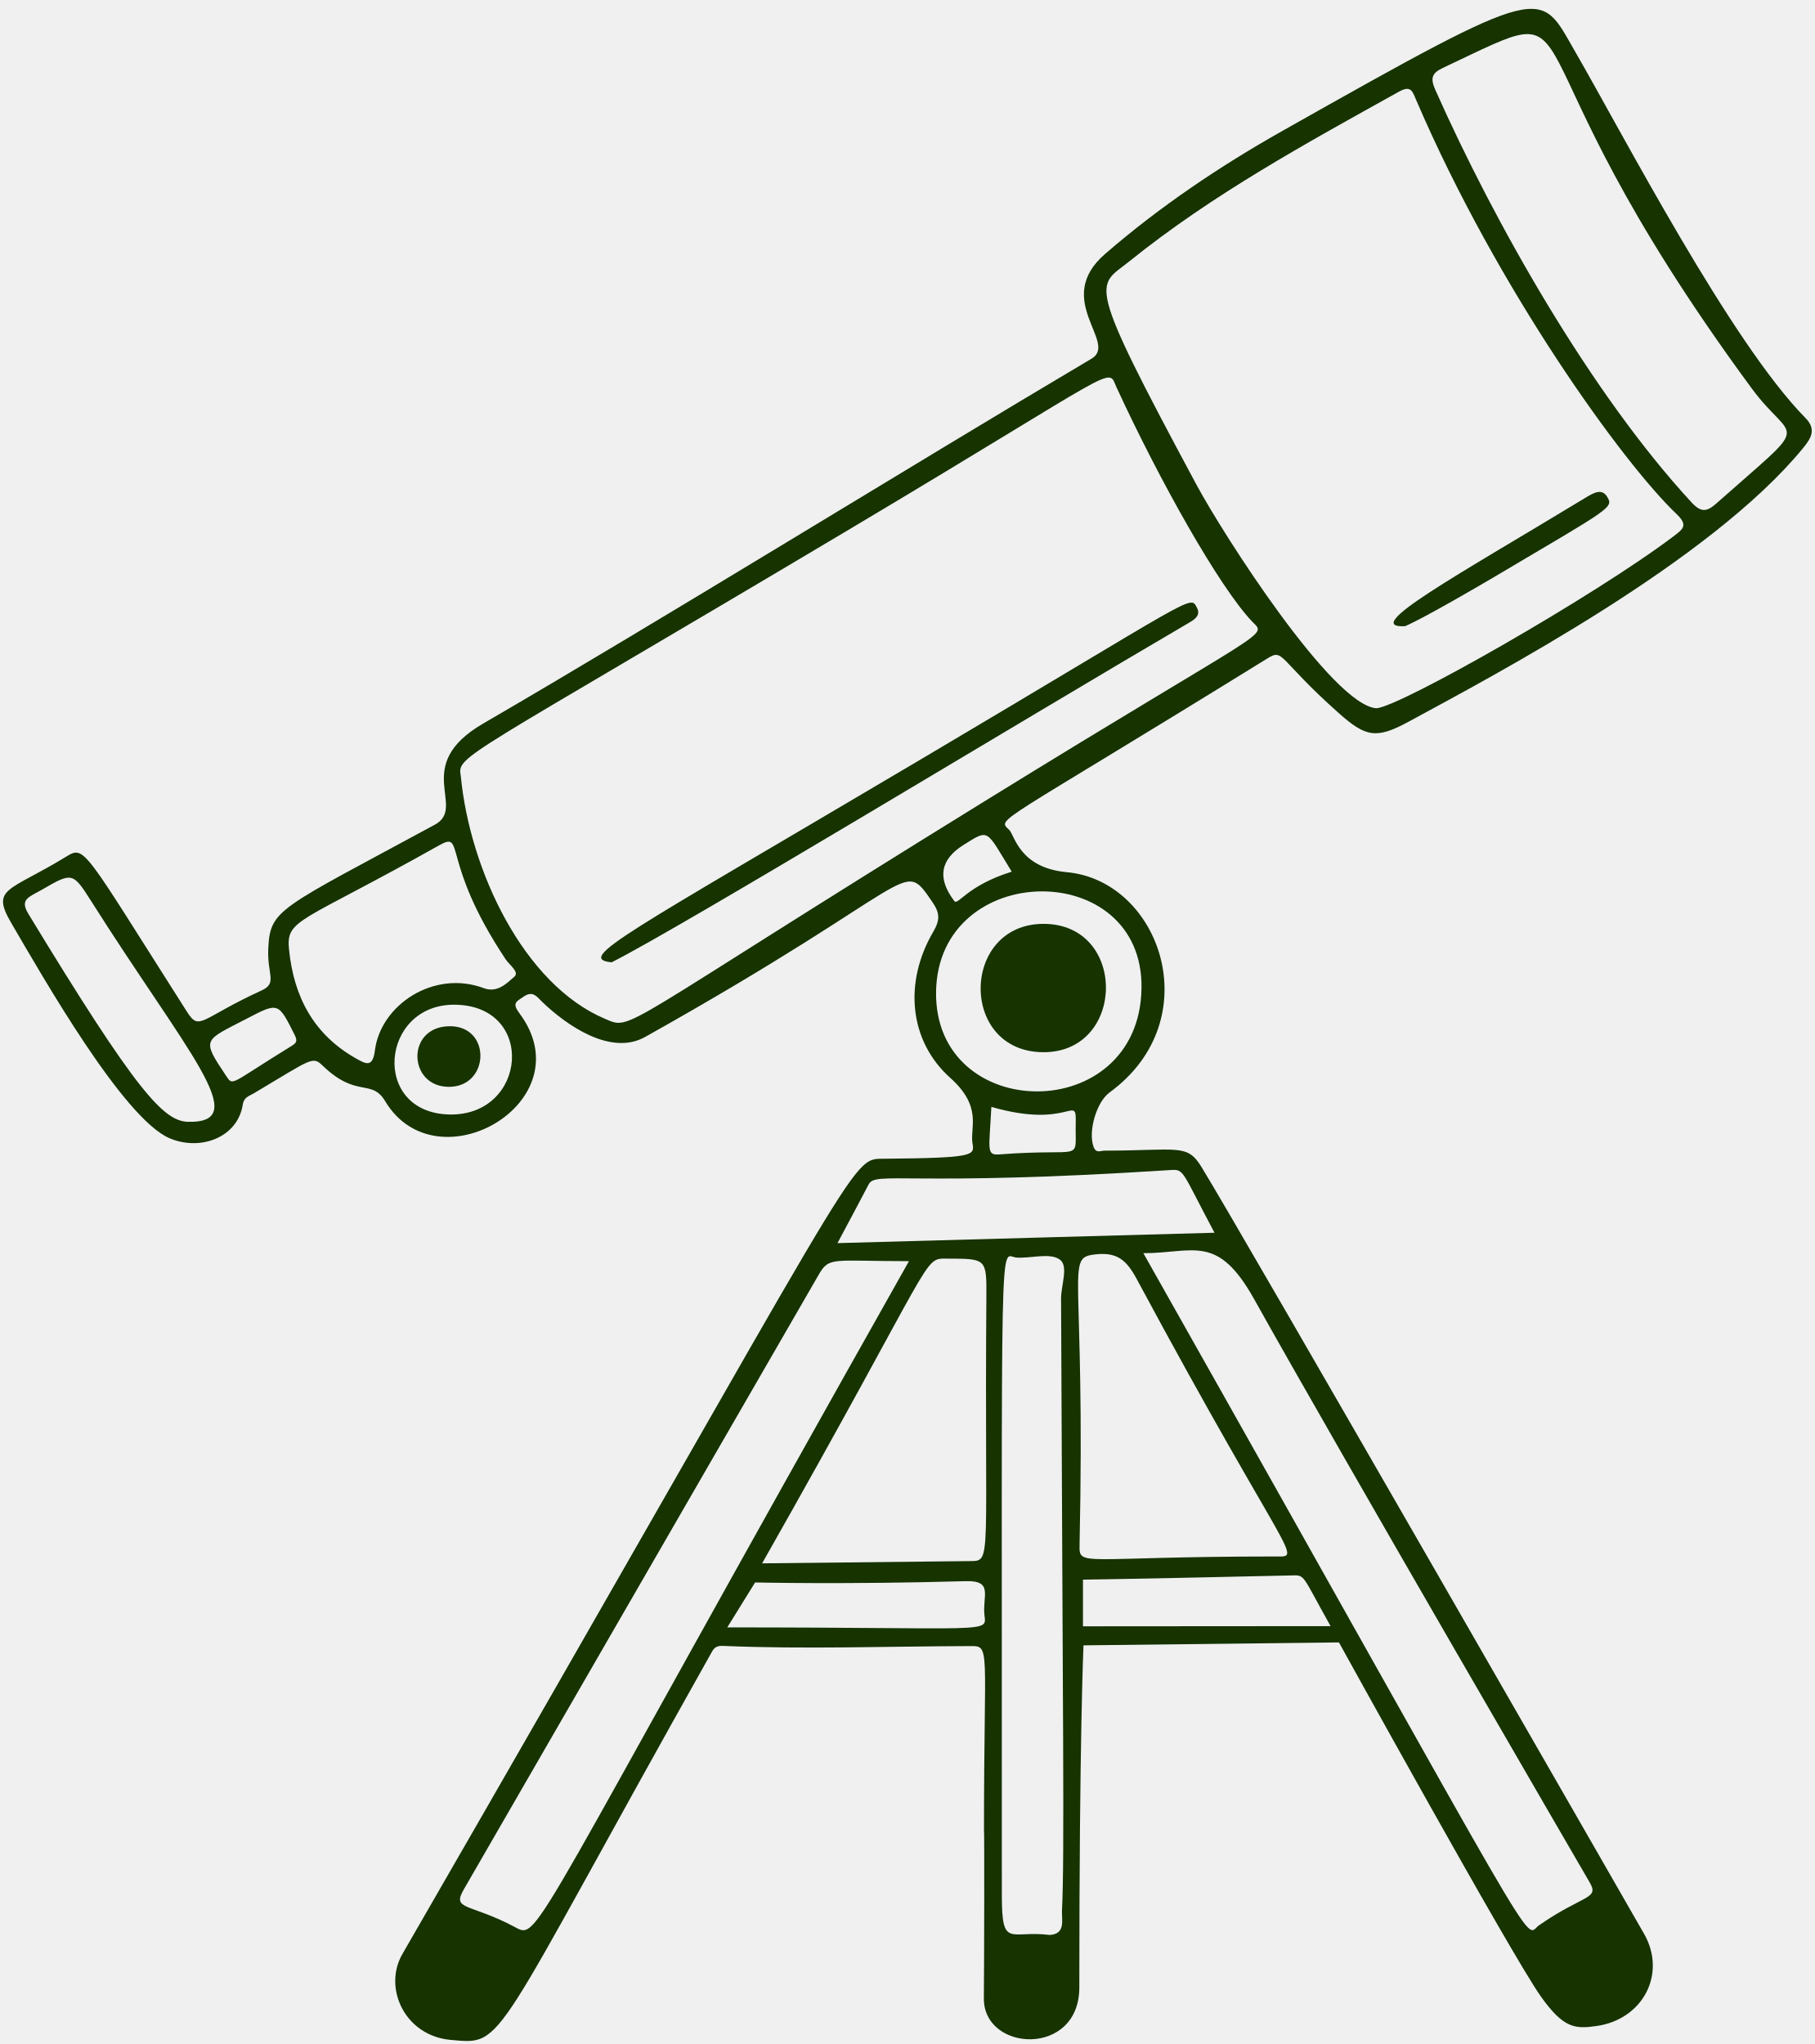
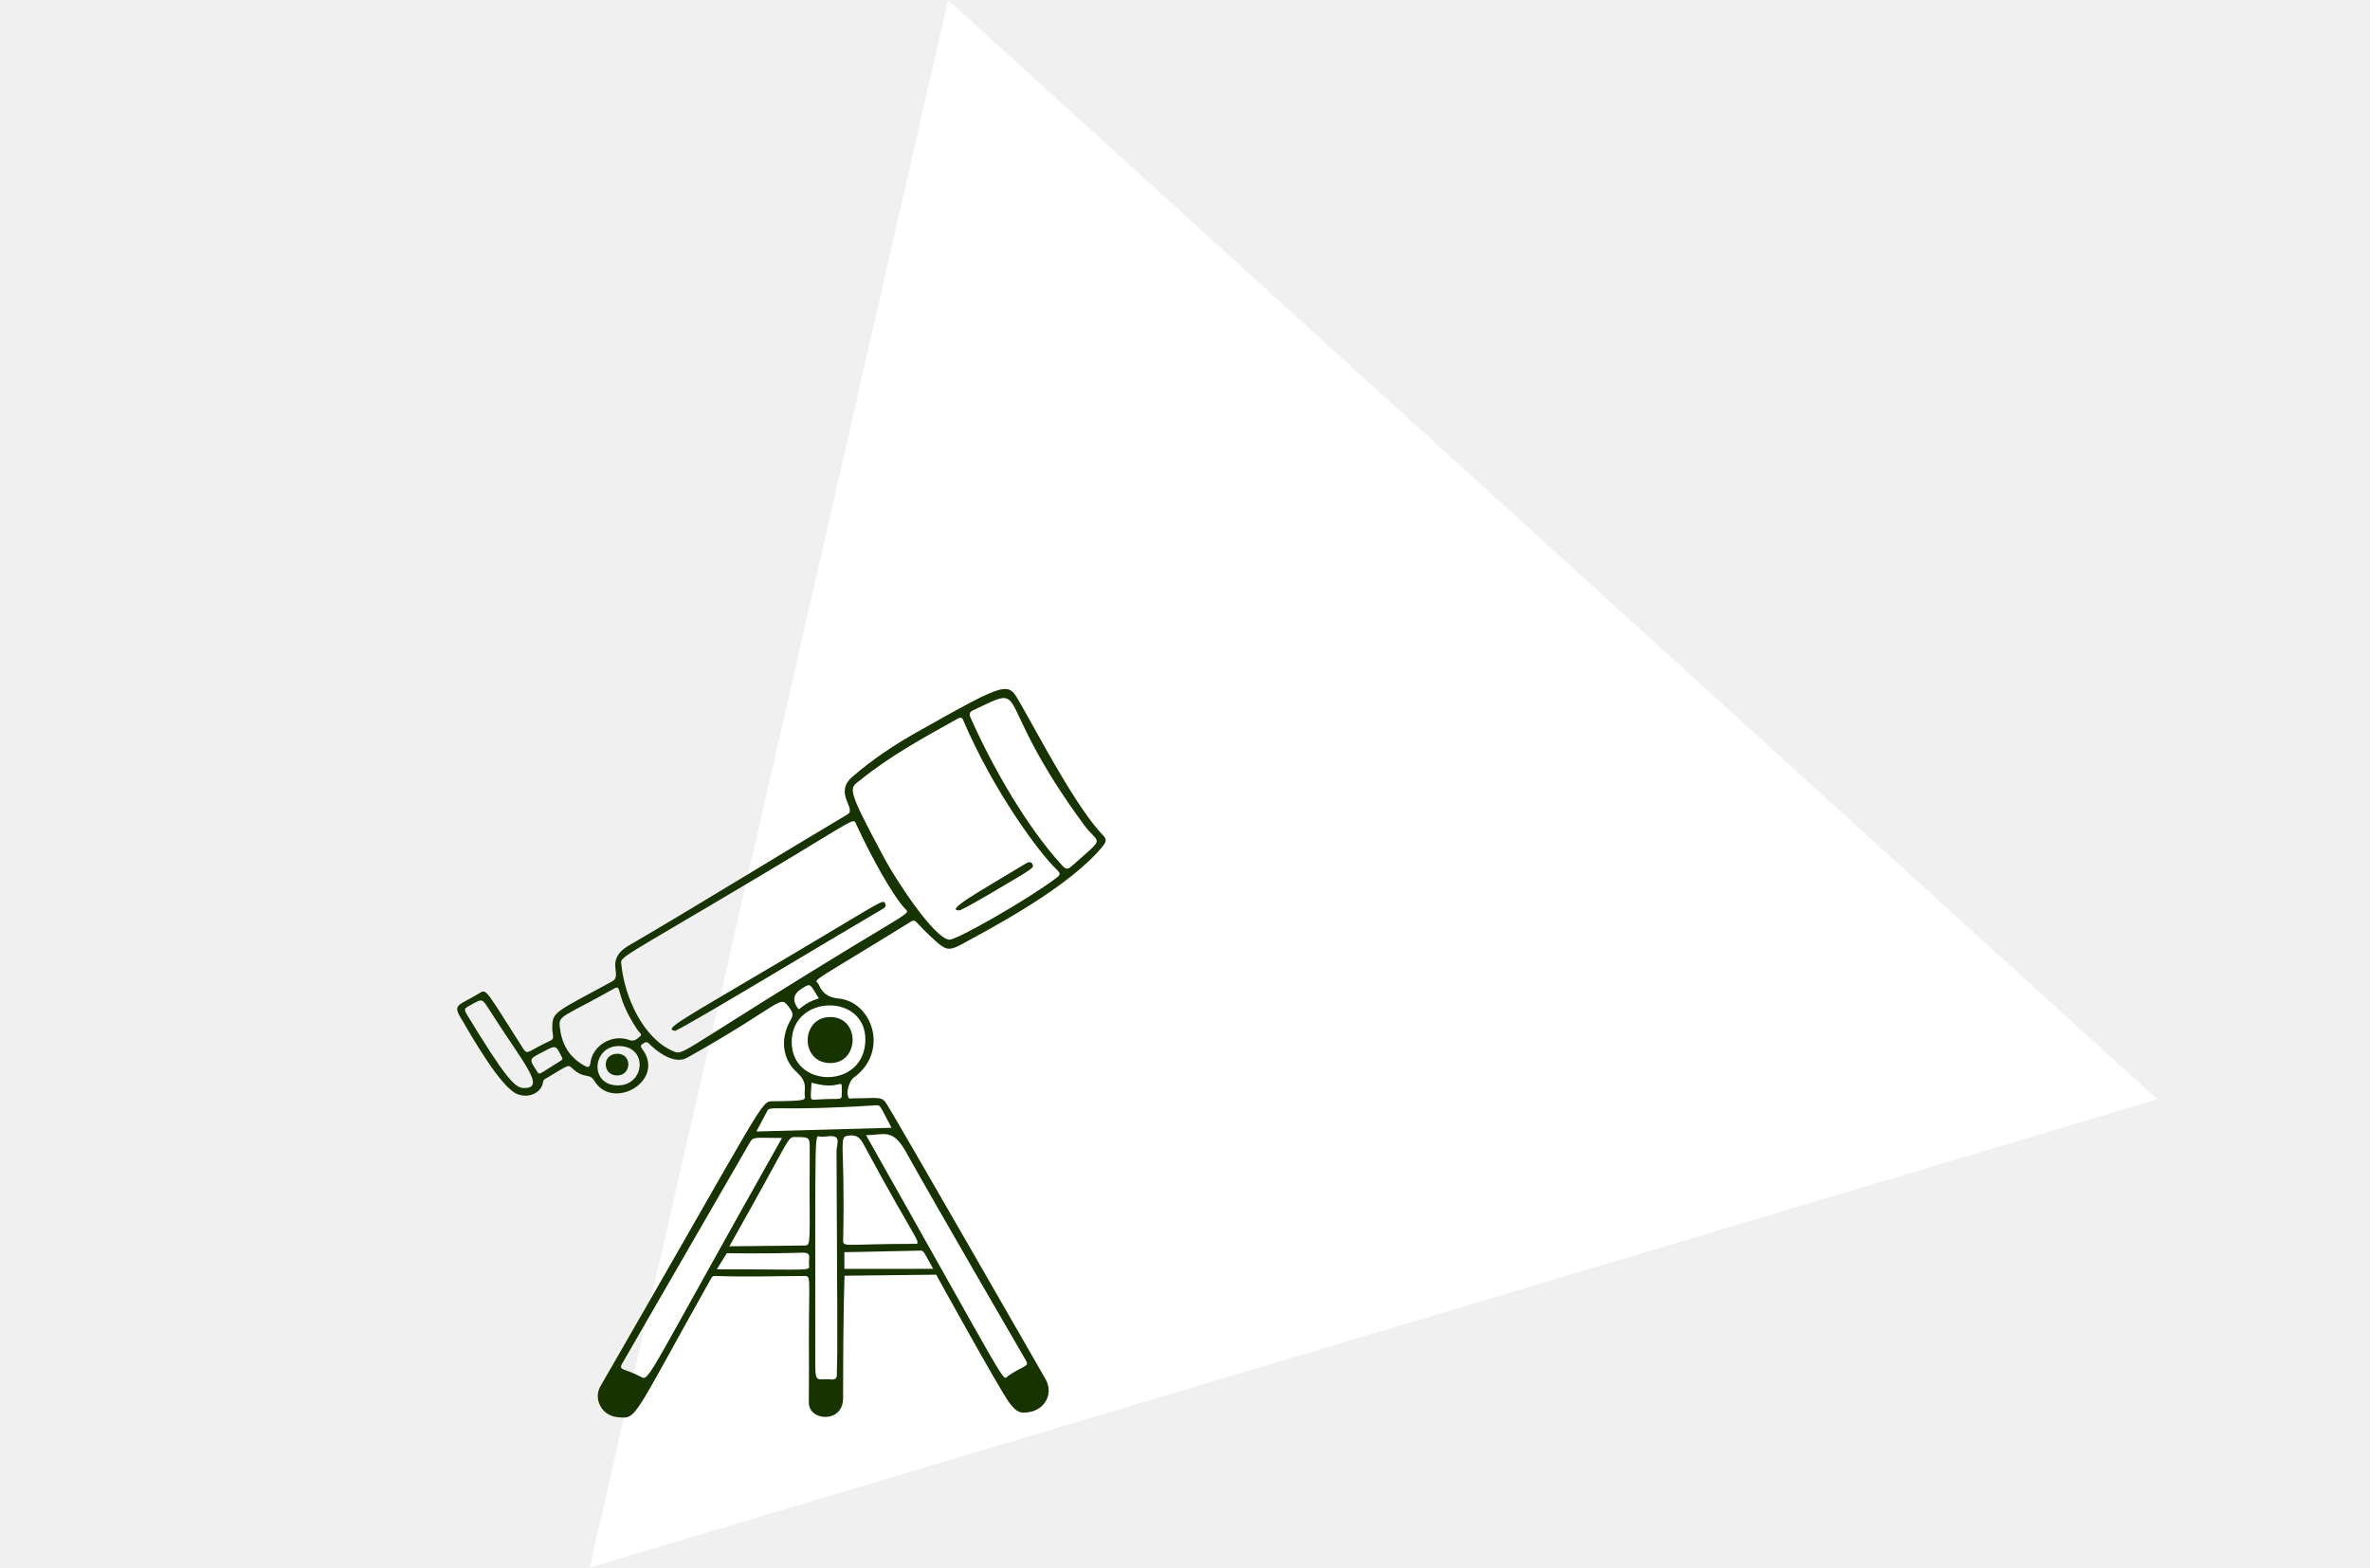
- <svg xmlns="http://www.w3.org/2000/svg" width="166" height="187" viewBox="0 0 166 187" fill="none">
-   <path d="M90.026 167.348C90.026 150.51 90.658 150.592 88.76 150.596C81.208 150.616 73.656 150.896 66.106 150.578C65.396 150.548 65.25 150.91 65.014 151.332C44.666 187.554 46.284 187.08 41.228 186.624C37.02 186.244 35.032 181.856 36.814 178.772C79.328 105.104 77.678 106.038 80.824 106.01C89.198 105.934 89.168 105.722 88.974 104.594C88.73 103.174 89.92 101.274 86.938 98.608C83.176 95.244 82.666 89.882 85.384 85.248C86.03 84.146 85.978 83.502 85.298 82.516C82.416 78.338 84.418 80.644 59.02 94.87C55.9 96.618 51.89 93.856 49.596 91.652C49.148 91.222 48.77 90.586 47.914 91.174C47.244 91.634 46.816 91.756 47.526 92.706C53.54 100.758 39.98 108.636 35.242 100.748C33.98 98.648 32.654 100.504 29.54 97.512C28.582 96.59 28.58 96.842 23.206 100.034C22.802 100.274 22.318 100.374 22.216 101.036C21.752 104.088 18.31 105.334 15.504 104.13C11.292 102.322 3.966 89.466 1.034 84.448C-0.864 81.2 0.806 81.586 6.056 78.372C7.786 77.314 7.566 77.578 17.106 92.564C18.272 94.396 18.324 93.182 23.922 90.62C25.416 89.936 24.424 89.192 24.546 86.748C24.726 83.142 25.506 83.188 39.786 75.448C42.764 73.834 37.562 70.052 44.218 66.188C60.036 57.004 83.15 42.72 99.88 32.806C102.32 31.36 96.27 27.42 101.106 23.232C106.12 18.89 111.586 15.218 117.346 11.966C141.688 -1.776 140.786 -1.034 144.076 4.66C148.574 12.444 158.318 31.27 165.19 38.248C166.228 39.302 165.666 40.14 164.944 41.02C156.476 51.328 137.084 61.572 128.872 66.028C125.874 67.656 124.93 67.418 122.426 65.188C116.896 60.262 117.466 59.302 115.964 60.232C90.672 75.876 91.236 74.822 92.342 75.934C92.834 76.428 93.262 79.396 97.604 79.794C106.15 80.576 110.64 93.29 101.512 99.948C100.302 100.83 99.522 103.568 100.066 104.956C100.294 105.538 100.712 105.27 101.042 105.27C107.798 105.262 108.596 104.608 109.906 106.734C113.568 112.674 150.38 176.854 150.41 176.906C152.51 180.562 150.328 184.738 146.086 185.352C144.09 185.642 143.044 185.566 140.968 182.642C138.296 178.876 122.502 150.26 122.502 150.26L99.13 150.528C99.13 150.528 98.746 159.118 98.748 181.828C98.748 188.226 89.954 187.74 90.014 182.804C90.044 180.274 90.07 167.348 90.026 167.348ZM42.16 71.018C42.994 79.636 47.91 90.058 55.34 93.204C57.93 94.3 56.006 94.332 90.34 73.144C116.48 57.012 115.928 58.304 114.562 56.866C111.54 53.688 106.072 43.944 102.156 35.446C101.27 33.522 102.99 33.376 77.638 48.47C41.79 69.812 41.846 69.068 42.16 71.018ZM125.938 64.796C128.116 64.642 145.8 54.586 153.11 49.068C154.006 48.392 154.466 48.052 153.382 47.02C148.538 42.416 137.022 26.532 129.566 9.146C129.222 8.342 129.094 7.774 127.982 8.392C119.484 13.122 110.942 17.772 103.326 23.908C100.336 26.318 99.166 25.18 109.45 44.316C111.968 49.002 121.942 64.554 125.938 64.796ZM160.254 35.518C135.93 2.45 147.09 -0.892 132.022 6.206C130.99 6.692 130.848 7.16 131.32 8.224C136.74 20.416 145.542 35.972 154.754 45.956C155.624 46.898 156.148 46.842 157.026 46.064C166.034 38.07 164.108 40.758 160.254 35.518ZM104.608 114.652C142.236 181.304 139.286 177.2 140.808 176.14C144.896 173.298 146.378 173.78 145.416 172.172C145.39 172.128 122.6 132.922 114.74 118.85C111.37 112.818 109.22 114.65 104.606 114.65L104.608 114.652ZM83.162 115.38C76.084 115.38 75.872 114.932 74.884 116.654L42.444 172.838C41.29 174.808 42.956 174.072 47.19 176.344C49.362 177.51 48.394 177.054 83.162 115.38ZM69.728 143.026L88.794 142.82C90.778 142.798 90.066 142.894 90.244 118.71C90.27 115.118 90.256 115.158 86.638 115.148C84.354 115.14 85.82 114.654 69.728 143.026ZM91.66 173.418C91.66 178.328 92.418 176.568 96.036 177.024C97.536 176.938 97.116 175.624 97.162 174.754C97.406 170.076 97.228 156.62 97.078 118.81C97.074 117.566 97.8 115.802 96.94 115.218C96.024 114.594 94.354 115.13 93.02 115.054C91.402 114.962 91.68 109.93 91.66 173.418ZM98.772 141.292C98.726 143.418 98.704 142.406 116.594 142.398C119.304 142.398 118.176 143.37 103.982 116.984C103.044 115.242 102.166 114.532 100.186 114.764C97.406 115.09 99.322 115.952 98.77 141.292H98.772ZM26.448 86.898C26.884 91.206 28.704 94.66 32.592 96.846C33.474 97.342 34.098 97.698 34.3 96.102C34.826 91.928 39.698 88.7 44.252 90.4C45.5 90.866 46.348 89.976 47.062 89.354C47.544 88.934 46.606 88.282 46.266 87.77C40.22 78.674 42.63 75.958 40.164 77.344C27.35 84.544 26.156 84.036 26.446 86.896L26.448 86.898ZM111.116 112.78C108.082 107.092 108.37 106.962 107.098 107.044C82.932 108.602 80.124 107.108 79.474 108.356C78.58 110.074 77.662 111.776 76.622 113.73L111.116 112.78ZM104.438 90.41C104.616 78.422 85.848 78.676 85.642 90.706C85.434 102.818 104.25 103.076 104.438 90.41ZM17.196 102.63C23.246 102.78 17.086 96.276 8.284 82.35C6.652 79.768 6.55 79.828 3.86 81.382C2.668 82.07 1.772 82.248 2.594 83.602C12.502 99.926 14.976 102.574 17.196 102.63ZM121.736 148.77C119.038 143.964 119.446 144.102 118.13 144.132C104.106 144.452 99.082 144.518 99.082 144.518V148.786L121.736 148.77ZM66.538 148.886C90.728 148.886 90.268 149.442 90.07 147.78C89.864 146.042 90.926 144.584 88.37 144.656C77.478 144.968 69.086 144.774 69.086 144.774L66.538 148.886ZM41.13 101.962C48.222 102.106 49.082 91.996 41.612 91.918C34.8 91.848 33.896 101.814 41.13 101.962ZM26.66 95.702C27.108 95.428 27.246 95.254 26.956 94.678C25.458 91.694 25.484 91.68 22.602 93.18C18.634 95.246 18.388 94.99 20.692 98.434C21.35 99.418 21.024 99.158 26.66 95.702ZM90.7 101.266C90.506 105.22 90.2 105.71 91.47 105.612C99.382 105 98.328 106.452 98.42 102.698C98.484 100.022 97.864 103.334 90.7 101.266ZM92.564 79.748C90.176 75.866 90.542 75.814 88.176 77.286C86.012 78.632 85.726 80.344 87.306 82.428C87.656 82.888 88.412 81.042 92.564 79.748Z" fill="#163300" />
-   <path d="M55.956 88.042C52.664 87.684 56.944 85.632 84.244 69.474C109.562 54.49 108.868 54.398 109.502 55.584C109.846 56.226 109.42 56.6 108.882 56.914C93.958 65.64 62.294 84.848 55.956 88.042Z" fill="#163300" />
-   <path d="M128.556 57.288C124.36 57.516 133.33 52.648 145.13 45.494C145.882 45.038 146.572 44.694 147.036 45.446C147.656 46.452 147.416 46.444 136.8 52.73C135.754 53.35 130.41 56.484 128.556 57.288Z" fill="#163300" />
-   <path d="M95.488 96.264C87.708 96.272 87.88 84.482 95.514 84.522C103.148 84.562 103.006 96.256 95.488 96.264Z" fill="#163300" />
-   <path d="M41.106 93.886C44.982 93.83 44.832 99.428 41.076 99.432C37.32 99.436 37.126 93.942 41.106 93.886Z" fill="#163300" />
+ <svg xmlns="http://www.w3.org/2000/svg" width="635" height="420" viewBox="0 0 635 420" fill="none">
+   <path d="M254.022 0L578 294.539L158 420L254.022 0Z" fill="white" />
+   <path d="M216.727 359.465C216.727 341.786 217.391 341.872 215.398 341.876C207.468 341.897 199.539 342.191 191.611 341.857C190.866 341.825 190.712 342.206 190.465 342.649C169.099 380.682 170.798 380.184 165.489 379.705C161.071 379.306 158.984 374.699 160.855 371.461C205.494 294.109 203.762 295.09 207.065 295.061C215.858 294.981 215.826 294.758 215.623 293.574C215.366 292.083 216.616 290.088 213.485 287.288C209.535 283.756 208.999 278.126 211.853 273.26C212.531 272.103 212.477 271.427 211.763 270.392C208.737 266.005 210.839 268.426 184.171 283.363C180.895 285.199 176.684 282.299 174.276 279.985C173.805 279.533 173.408 278.865 172.51 279.483C171.806 279.966 171.357 280.094 172.102 281.091C178.417 289.546 164.179 297.818 159.204 289.535C157.879 287.33 156.487 289.279 153.217 286.138C152.211 285.169 152.209 285.434 146.566 288.786C146.142 289.038 145.634 289.143 145.527 289.838C145.04 293.042 141.425 294.351 138.479 293.087C134.057 291.188 126.364 277.689 123.286 272.42C121.293 269.01 123.046 269.415 128.559 266.041C130.375 264.93 130.144 265.207 140.161 280.942C141.386 282.866 141.44 281.591 147.318 278.901C148.887 278.183 147.845 277.402 147.973 274.835C148.162 271.049 148.981 271.097 163.975 262.97C167.102 261.276 161.64 257.305 168.629 253.247C185.238 243.604 209.507 228.606 227.074 218.196C229.636 216.678 223.283 212.541 228.361 208.144C233.626 203.584 239.365 199.729 245.413 196.314C270.972 181.885 270.025 182.664 273.48 188.643C278.203 196.816 288.434 216.583 295.649 223.91C296.739 225.017 296.149 225.897 295.391 226.821C286.5 237.644 266.138 248.401 257.516 253.079C254.368 254.789 253.376 254.539 250.747 252.197C244.941 247.025 245.539 246.017 243.962 246.994C217.406 263.42 217.998 262.313 219.159 263.481C219.676 263.999 220.125 267.116 224.684 267.534C233.657 268.355 238.372 281.704 228.788 288.695C227.517 289.621 226.698 292.496 227.269 293.954C227.509 294.565 227.948 294.283 228.294 294.283C235.388 294.275 236.226 293.588 237.601 295.821C241.446 302.058 280.099 369.447 280.13 369.501C282.335 373.34 280.044 377.725 275.59 378.37C273.494 378.674 272.396 378.594 270.216 375.524C267.411 371.57 250.827 341.523 250.827 341.523L226.286 341.804C226.286 341.804 225.883 350.824 225.885 374.669C225.885 381.387 216.652 380.877 216.715 375.694C216.746 373.038 216.773 359.465 216.727 359.465ZM166.468 258.319C167.344 267.368 172.505 278.311 180.307 281.614C183.026 282.765 181.006 282.799 217.057 260.551C244.504 243.613 243.924 244.969 242.49 243.459C239.317 240.122 233.576 229.891 229.464 220.968C228.533 218.948 230.339 218.795 203.72 234.644C166.079 257.053 166.138 256.271 166.468 258.319ZM254.435 251.786C256.722 251.624 275.29 241.065 282.965 235.271C283.906 234.562 284.389 234.205 283.251 233.121C278.165 228.287 266.073 211.609 258.244 193.353C257.883 192.509 257.749 191.913 256.581 192.562C247.658 197.528 238.689 202.411 230.692 208.853C227.553 211.384 226.324 210.189 237.122 230.282C239.766 235.202 250.239 251.532 254.435 251.786ZM290.467 221.044C264.926 186.323 276.644 182.813 260.823 190.266C259.739 190.777 259.59 191.268 260.086 192.385C265.777 205.187 275.019 221.521 284.692 232.004C285.605 232.993 286.155 232.934 287.077 232.117C296.536 223.723 294.513 226.546 290.467 221.044ZM232.038 304.135C271.548 374.119 268.45 369.81 270.048 368.697C274.341 365.713 275.897 366.219 274.887 364.531C274.859 364.484 250.93 323.318 242.677 308.543C239.138 302.209 236.881 304.132 232.036 304.132L232.038 304.135ZM209.52 304.899C202.088 304.899 201.866 304.429 200.828 306.237L166.766 365.23C165.554 367.298 167.304 366.526 171.749 368.911C174.03 370.136 173.014 369.657 209.52 304.899ZM195.414 333.927L215.434 333.711C217.517 333.688 216.769 333.789 216.956 308.395C216.983 304.624 216.969 304.666 213.17 304.655C210.772 304.647 212.311 304.137 195.414 333.927ZM218.443 365.839C218.443 370.994 219.239 369.146 223.038 369.625C224.613 369.535 224.172 368.155 224.22 367.242C224.476 362.33 224.289 348.201 224.132 308.5C224.128 307.194 224.89 305.342 223.987 304.729C223.025 304.074 221.272 304.636 219.871 304.557C218.172 304.46 218.464 299.177 218.443 365.839ZM225.911 332.107C225.862 334.339 225.839 333.276 244.624 333.268C247.469 333.268 246.285 334.289 231.381 306.583C230.396 304.754 229.474 304.009 227.395 304.252C224.476 304.595 226.488 305.5 225.908 332.107H225.911ZM149.97 274.993C150.428 279.516 152.339 283.143 156.422 285.438C157.348 285.959 158.003 286.333 158.215 284.657C158.767 280.274 163.883 276.885 168.665 278.67C169.975 279.159 170.865 278.225 171.615 277.572C172.121 277.131 171.136 276.446 170.779 275.908C164.431 266.358 166.961 263.506 164.372 264.961C150.917 272.521 149.664 271.988 149.968 274.991L149.97 274.993ZM238.872 302.169C235.686 296.197 235.988 296.06 234.653 296.146C209.279 297.782 206.33 296.213 205.648 297.524C204.709 299.328 203.745 301.115 202.653 303.167L238.872 302.169ZM231.86 278.681C232.047 266.093 212.34 266.36 212.124 278.991C211.906 291.709 231.662 291.98 231.86 278.681ZM140.256 291.512C146.608 291.669 140.14 284.84 130.898 270.218C129.185 267.506 129.078 267.569 126.253 269.201C125.001 269.923 124.061 270.11 124.924 271.532C135.327 288.672 137.925 291.453 140.256 291.512ZM250.023 339.958C247.19 334.912 247.618 335.057 246.236 335.089C231.511 335.425 226.236 335.494 226.236 335.494V339.975L250.023 339.958ZM192.065 340.08C217.464 340.08 216.981 340.664 216.773 338.919C216.557 337.094 217.672 335.563 214.988 335.639C203.552 335.966 194.74 335.763 194.74 335.763L192.065 340.08ZM165.386 290.81C172.833 290.961 173.736 280.346 165.893 280.264C158.74 280.19 157.791 290.655 165.386 290.81ZM150.193 284.237C150.663 283.949 150.808 283.767 150.504 283.162C148.931 280.029 148.958 280.014 145.932 281.589C141.766 283.758 141.507 283.489 143.927 287.106C144.617 288.139 144.275 287.866 150.193 284.237ZM217.435 290.079C217.231 294.231 216.91 294.745 218.243 294.643C226.551 294 225.444 295.525 225.541 291.583C225.608 288.773 224.957 292.251 217.435 290.079ZM219.392 267.485C216.885 263.409 217.269 263.355 214.785 264.9C212.513 266.314 212.212 268.111 213.871 270.299C214.239 270.782 215.033 268.844 219.392 267.485Z" fill="#163300" />
+   <path d="M180.954 276.194C177.497 275.818 181.991 273.664 210.656 256.698C237.24 240.965 236.511 240.868 237.177 242.113C237.538 242.787 237.091 243.18 236.526 243.51C220.856 252.672 187.609 272.84 180.954 276.194Z" fill="#163300" />
+   <path d="M257.184 243.902C252.778 244.142 262.196 239.03 274.586 231.519C275.376 231.04 276.101 230.679 276.588 231.468C277.239 232.525 276.987 232.516 265.84 239.117C264.742 239.768 259.13 243.058 257.184 243.902Z" fill="#163300" />
+   <path d="M222.462 284.827C214.293 284.836 214.474 272.456 222.49 272.498C230.505 272.54 230.356 284.819 222.462 284.827Z" fill="#163300" />
+   <path d="M165.361 282.331C169.431 282.272 169.274 288.15 165.33 288.154C161.386 288.158 161.182 282.389 165.361 282.331Z" fill="#163300" />
</svg>
